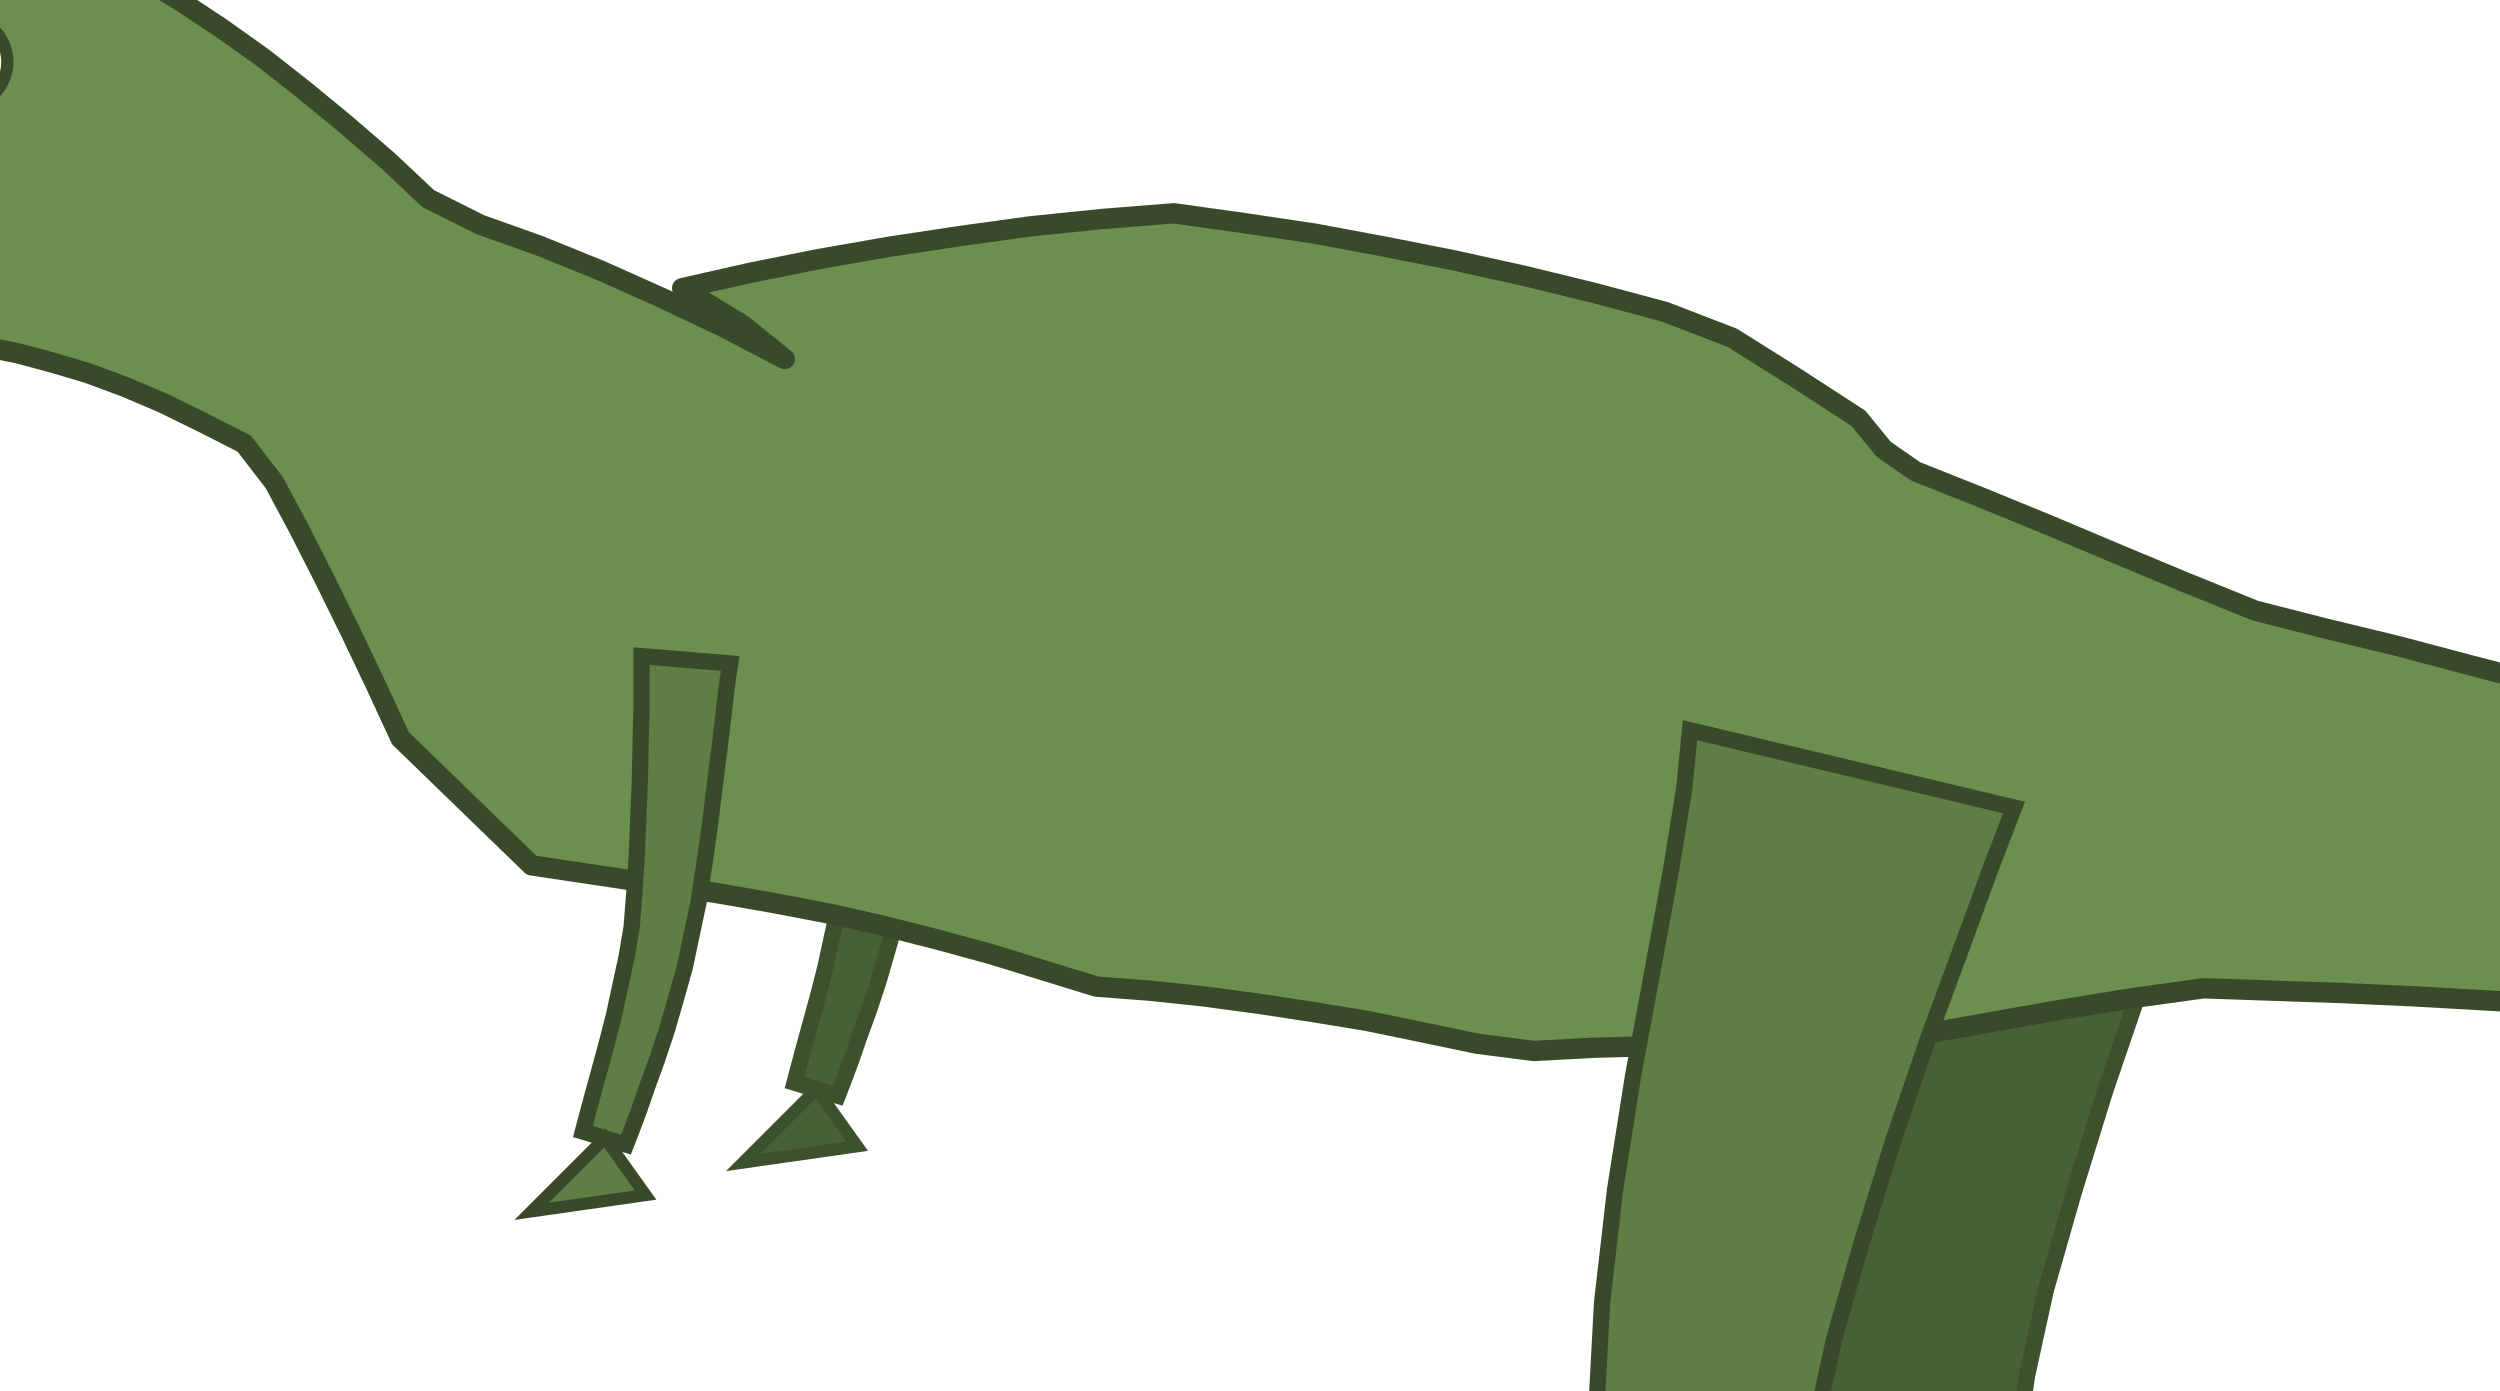
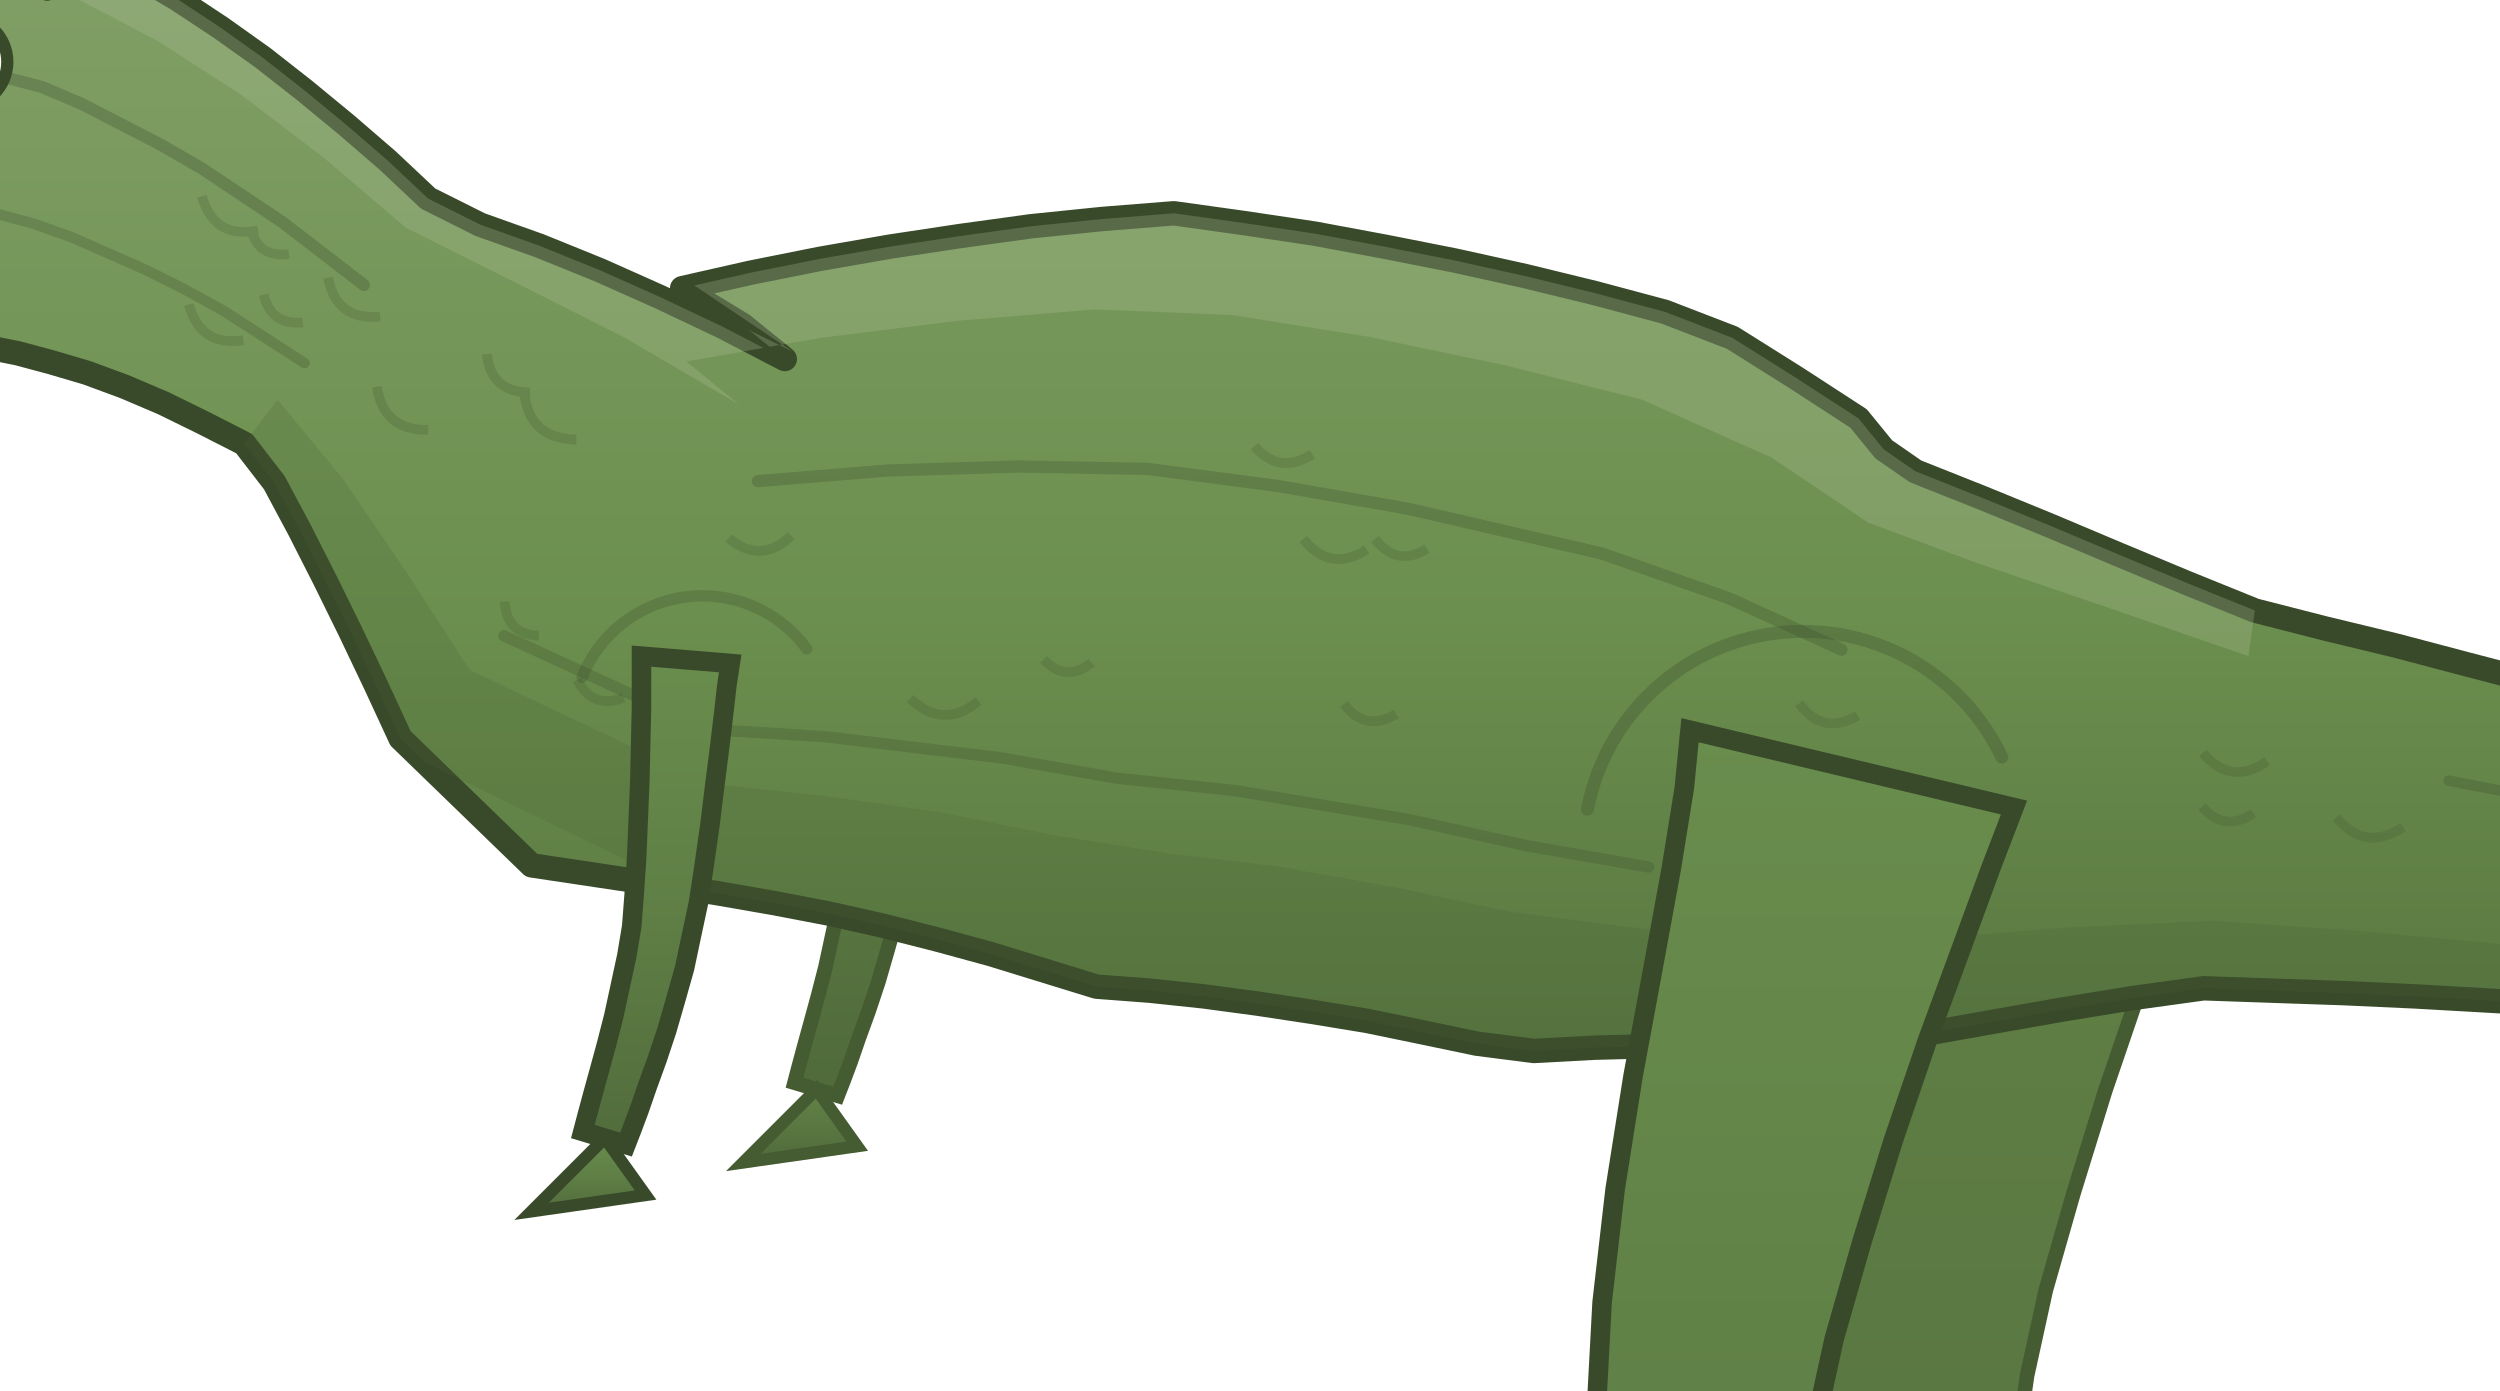
<svg xmlns="http://www.w3.org/2000/svg" viewBox="281.5 194.7 307.1 170.8" role="img" aria-label="Tyrannosaurus Rex back">
-   <path d="M515.1 278.4L514.4 285.5L512.8 295.4L510.6 307.4L508.1 320.9L505.9 334.8L504.3 348.7L503.6 361.8L504.6 373.8L507.6 384.6L512.6 393.7L518.6 401.2L524.7 407.3L530.4 412.6L535.1 417L538.3 420.5L540 423.2L539.7 425.9L538.4 429.1L536.2 432.5L533.3 436.1L530.1 439.5L526.8 442.8L523.7 445.9L521.4 448.4L536.6 459.6L537.8 457.4L539.9 454.5L543 450.7L546.4 446.1L549.7 440.8L552.5 434.9L554.2 428.2L554 420.8L552.1 413.4L548.4 406.7L543.9 400.5L539.3 394.4L535.1 388.5L531.9 382.6L530 377L529.4 371.4L530.5 363.7L532.8 353.2L536.2 341.3L540.1 328.7L544.3 316.4L548.5 305L552.1 295.2L554.9 287.9Z" fill="#486035" stroke="#3e512d" stroke-width="2" />
-   <ellipse cx="527" cy="461" rx="24.2" ry="6.5" fill="#486035" stroke="#3e512d" stroke-width="2" />
-   <path d="M386.3 269.3L386.3 272L386.3 275.6L386.2 279.9L386.1 284.5L385.9 289.4L385.7 294.2L385.4 298.6L385.1 302.5L384.5 306.1L383.7 309.8L382.9 313.5L382 317L381.1 320.3L380.3 323.2L379.6 325.8L379.1 327.7L384.4 329.3L385.1 327.5L386 325.1L387 322.2L388.2 318.9L389.4 315.3L390.5 311.5L391.6 307.6L392.4 303.8L393.3 299.6L394 295L394.7 290.1L395.3 285.2L395.9 280.5L396.4 276.3L396.8 272.8L397.2 270.2Z" fill="#486035" stroke="#3e512d" stroke-width="2" />
-   <path d="M381.8 328.5L372.8 337.5L386.8 335.5Z" fill="#486035" stroke="#3e512d" stroke-width="1.5" />
  <defs>
    <clipPath id="bod-part-tyrannosaurus-back">
      <path d="M769.9 334.7L760.2 331.2L750.4 327.7L740.8 324.3L731.2 321L721.6 317.7L712.1 314.5L702.7 311.3L693.3 308.2L683.9 305.2L674.6 302.3L665.4 299.4L656.2 296.5L647.1 293.8L638 291.1L628.9 288.5L620 285.9L611 283.4L602.1 280.9L593.3 278.6L584.5 276.3L575.8 274L567.1 271.9L558.5 269.7L550.1 266.3L541.7 262.8L533.4 259.3L525.1 255.9L516.8 252.6L512.9 249.9L509.8 246.1L502.1 241.1L494.3 236.2L486 233L477.4 230.7L468.8 228.6L460.2 226.7L451.6 225L443 223.4L434.3 222.1L425.7 220.9L416.9 221.6L408.1 222.5L399.4 223.7L390.8 225L382.2 226.5L373.7 228.2L365.3 230.1L372.7 234.6L377.9 238.8L370.2 234.8L362.6 231.2L355.2 227.9L347.8 224.9L340.5 222.3L334.1 219.1L329.1 214.4L324 210L318.9 205.8L313.8 201.8L308.6 198.1L303.3 194.6L297.9 191.4L292.4 188.5L286.8 186L280.6 185.8L274.5 186L268.6 186.5L262.8 187.5L257.2 188.8L251.8 190.5L246.7 192.5L241.8 194.9L237.2 197.6L232.8 200.5L228.7 203.8L224.8 207.3L221.5 210.8L230.7 226.2L234.9 225.2L238.7 224.8L242.3 224.6L245.8 224.8L249.2 225.3L252.4 225.9L255.5 226.9L258.5 228L261.4 229.3L264.2 230.9L267 232.6L269.7 234.5L272.5 236.5L276 236.9L279.7 237.3L283.7 238.1L287.8 239.2L292.2 240.5L296.8 242.2L301.5 244.2L306.4 246.6L311.5 249.2L315.2 254L318.3 259.8L321.4 265.9L324.5 272.2L327.6 278.7L330.7 285.4L346.8 301L369.5 304.4L376.4 305.6L383.2 306.9L389.9 308.4L396.6 310.1L403.2 311.9L409.7 313.9L416.2 315.9L422.8 316.4L429.4 317.1L436.1 318L442.7 319L449.4 320.1L456.2 321.5L462.9 322.9L469.9 323.8L477.3 323.4L484.9 323.2L497.1 324.4L509.7 323.4L518 321.7L526.4 320.2L534.9 318.7L543.5 317.3L552.2 316.1L560.8 316.4L569.5 316.7L578.2 317.1L587 317.6L595.9 318.1L604.9 318.7L613.9 319.4L623 320.2L632.2 321L641.5 321.9L650.8 322.8L660.3 323.8L669.7 324.9L679.3 326.1L688.9 327.3L698.7 328.6L708.4 329.9L718.3 331.4L728.2 332.9L738.2 334.4L748.3 336.1L758.4 337.8L768.6 339.6Z" />
    </clipPath>
+     <linearGradient id="gb-part-tyrannosaurus-back" x1="0" y1="0" x2="0" y2="1">
+       <stop offset="0" stop-color="#82a068" />
+       <stop offset="0.55" stop-color="#6b8f4e" />
+       <stop offset="1" stop-color="#536f3d" />
+     </linearGradient>
+     <linearGradient id="gl-part-tyrannosaurus-back" x1="0" y1="0" x2="0" y2="1">
+       <stop offset="0" stop-color="#698d4d" />
+       <stop offset="0.55" stop-color="#5e7e45" />
+       <stop offset="1" stop-color="#526c3c" />
+     </linearGradient>
+     <linearGradient id="gf-part-tyrannosaurus-back" x1="0" y1="0" x2="0" y2="1">
+       <stop offset="0" stop-color="#628347" />
+       <stop offset="0.55" stop-color="#597641" />
+       <stop offset="1" stop-color="#506a3a" />
+     </linearGradient>
  </defs>
-   <path d="M769.9 334.7L760.2 331.2L750.4 327.7L740.8 324.3L731.2 321L721.6 317.7L712.1 314.5L702.7 311.3L693.3 308.2L683.9 305.2L674.6 302.3L665.4 299.4L656.2 296.5L647.1 293.8L638 291.1L628.9 288.5L620 285.9L611 283.4L602.1 280.9L593.3 278.6L584.5 276.3L575.8 274L567.1 271.9L558.5 269.7L550.1 266.3L541.7 262.8L533.4 259.3L525.1 255.9L516.8 252.6L512.9 249.9L509.8 246.1L502.1 241.1L494.3 236.2L486 233L477.4 230.7L468.8 228.6L460.2 226.7L451.6 225L443 223.4L434.3 222.1L425.7 220.9L416.9 221.6L408.1 222.5L399.4 223.7L390.8 225L382.2 226.5L373.7 228.2L365.3 230.1L372.7 234.6L377.9 238.8L370.2 234.8L362.6 231.2L355.2 227.9L347.8 224.9L340.5 222.3L334.1 219.1L329.1 214.4L324 210L318.9 205.8L313.8 201.8L308.6 198.1L303.3 194.6L297.9 191.4L292.4 188.5L286.8 186L280.6 185.8L274.5 186L268.6 186.5L262.8 187.5L257.2 188.8L251.8 190.5L246.7 192.5L241.8 194.9L237.2 197.6L232.8 200.5L228.7 203.8L224.8 207.3L221.5 210.8L230.7 226.2L234.9 225.2L238.7 224.8L242.3 224.6L245.8 224.8L249.2 225.3L252.4 225.9L255.5 226.9L258.5 228L261.4 229.3L264.2 230.9L267 232.6L269.7 234.5L272.5 236.5L276 236.9L279.7 237.3L283.7 238.1L287.8 239.2L292.2 240.5L296.8 242.2L301.5 244.2L306.4 246.6L311.5 249.2L315.2 254L318.3 259.8L321.4 265.9L324.5 272.2L327.6 278.7L330.7 285.4L346.8 301L369.5 304.4L376.4 305.6L383.2 306.9L389.9 308.4L396.6 310.1L403.2 311.9L409.7 313.9L416.2 315.9L422.8 316.4L429.4 317.1L436.1 318L442.7 319L449.4 320.1L456.2 321.5L462.9 322.9L469.9 323.8L477.3 323.4L484.9 323.2L497.1 324.4L509.7 323.4L518 321.7L526.4 320.2L534.9 318.7L543.5 317.3L552.2 316.1L560.8 316.4L569.5 316.7L578.2 317.1L587 317.6L595.9 318.1L604.9 318.7L613.9 319.4L623 320.2L632.2 321L641.5 321.9L650.8 322.8L660.3 323.8L669.7 324.9L679.3 326.1L688.9 327.3L698.7 328.6L708.4 329.9L718.3 331.4L728.2 332.9L738.2 334.4L748.3 336.1L758.4 337.8L768.6 339.6Z" fill="#6b8f4e" stroke="#394a2a" stroke-width="2.5" stroke-linejoin="round" />
+   <path d="M515.1 278.4L514.4 285.5L512.8 295.4L510.6 307.4L508.1 320.9L505.9 334.8L504.3 348.7L503.6 361.8L504.6 373.8L507.6 384.6L512.6 393.7L518.6 401.2L524.7 407.3L530.4 412.6L535.1 417L538.3 420.5L540 423.2L539.7 425.9L538.4 429.1L536.2 432.5L533.3 436.1L530.1 439.5L526.8 442.8L523.7 445.9L521.4 448.4L536.6 459.6L537.8 457.4L539.9 454.5L543 450.7L546.4 446.1L549.7 440.8L552.5 434.9L554.2 428.2L554 420.8L552.1 413.4L548.4 406.7L543.9 400.5L539.3 394.4L535.1 388.5L531.9 382.6L530 377L529.4 371.4L530.5 363.7L532.8 353.2L536.2 341.3L540.1 328.7L544.3 316.4L548.5 305L552.1 295.2L554.9 287.9Z" fill="url(#gf-part-tyrannosaurus-back)" stroke="#455b32" stroke-width="1.8" />
+   <ellipse cx="527" cy="461" rx="24.2" ry="6.5" fill="url(#gf-part-tyrannosaurus-back)" stroke="#455b32" stroke-width="2" />
+   <path d="M519.7 456.8L518.1 463M529.9 456.8L528.3 463" fill="none" stroke="#394a2a" stroke-width="1.2" opacity="0.45" />
+   <path d="M386.3 269.3L386.3 272L386.3 275.6L386.2 279.9L386.1 284.5L385.9 289.4L385.7 294.2L385.4 298.6L385.1 302.5L384.5 306.1L383.7 309.8L382.9 313.5L382 317L381.1 320.3L380.3 323.2L379.6 325.8L379.1 327.7L384.4 329.3L385.1 327.5L386 325.1L387 322.2L388.2 318.9L389.4 315.3L390.5 311.5L391.6 307.6L392.4 303.8L393.3 299.6L394 295L394.7 290.1L395.3 285.2L395.9 280.5L396.4 276.3L396.8 272.8L397.2 270.2Z" fill="url(#gf-part-tyrannosaurus-back)" stroke="#455b32" stroke-width="1.8" />
+   <path d="M381.8 328.5L372.8 337.5L386.8 335.5Z" fill="url(#gf-part-tyrannosaurus-back)" stroke="#455b32" stroke-width="1.5" />
+   <path d="M769.9 334.7L760.2 331.2L750.4 327.7L740.8 324.3L731.2 321L721.6 317.7L712.1 314.5L702.7 311.3L693.3 308.2L683.9 305.2L674.6 302.3L665.4 299.4L656.2 296.5L647.1 293.8L638 291.1L628.9 288.5L620 285.9L611 283.4L602.1 280.9L593.3 278.6L584.5 276.3L575.8 274L567.1 271.9L558.5 269.7L550.1 266.3L541.7 262.8L533.4 259.3L525.1 255.9L516.8 252.6L512.9 249.9L509.8 246.1L502.1 241.1L494.3 236.2L486 233L477.4 230.7L468.8 228.6L460.2 226.7L451.6 225L443 223.4L434.3 222.1L425.7 220.9L416.9 221.6L408.1 222.5L399.4 223.7L390.8 225L382.2 226.5L373.7 228.2L365.3 230.1L372.7 234.6L377.9 238.8L370.2 234.8L362.6 231.2L355.2 227.9L347.8 224.9L340.5 222.3L334.1 219.1L329.1 214.4L324 210L318.9 205.8L313.8 201.8L308.6 198.1L303.3 194.6L297.9 191.4L292.4 188.5L286.8 186L280.6 185.8L274.5 186L268.6 186.5L262.8 187.5L257.2 188.8L251.8 190.5L246.7 192.5L241.8 194.9L237.2 197.6L232.8 200.5L228.7 203.8L224.8 207.3L221.5 210.8L230.7 226.2L234.9 225.2L238.7 224.8L242.3 224.6L245.8 224.8L249.2 225.3L252.4 225.9L255.5 226.9L258.5 228L261.4 229.3L264.2 230.9L267 232.6L269.7 234.5L272.5 236.5L276 236.9L279.7 237.3L283.7 238.1L287.8 239.2L292.2 240.5L296.8 242.2L301.5 244.2L306.4 246.6L311.5 249.2L315.2 254L318.3 259.8L321.4 265.9L324.5 272.2L327.6 278.7L330.7 285.4L346.8 301L369.5 304.4L376.4 305.6L383.2 306.9L389.9 308.4L396.6 310.1L403.2 311.9L409.7 313.9L416.2 315.9L422.8 316.4L429.4 317.1L436.1 318L442.7 319L449.4 320.1L456.2 321.5L462.9 322.9L469.9 323.8L477.3 323.4L484.9 323.2L497.1 324.4L509.7 323.4L518 321.7L526.4 320.2L534.9 318.7L543.5 317.3L552.2 316.1L560.8 316.4L569.5 316.7L578.2 317.1L587 317.6L595.9 318.1L604.9 318.7L613.9 319.4L623 320.2L632.2 321L641.5 321.9L650.8 322.8L660.3 323.8L669.7 324.9L679.3 326.1L688.9 327.3L698.7 328.6L708.4 329.9L718.3 331.4L728.2 332.9L738.2 334.4L748.3 336.1L758.4 337.8L768.6 339.6Z" fill="url(#gb-part-tyrannosaurus-back)" stroke="#394a2a" stroke-width="3" stroke-linejoin="round" />
+   <g clip-path="url(#bod-part-tyrannosaurus-back)">
+     <path d="M738.2 334.6L718.2 331.6L698.6 328.9L679.2 326.5L660.2 324.3L641.4 322.4L622.9 320.8L604.8 319.4L586.9 318.4L569.3 317.6L552.1 317L534.8 319.8L517.9 323.1L496.8 325.9L476.8 325L462.4 324.7L449 322L435.8 319.9L422.6 318.3L409.5 315.7L396.5 311.8L383.2 308.5L369.6 305.8L329.7 286.4L323.7 273L317.7 260.5L311 249.8L315.6 243.8L323.6 253.5L331.3 264.8L339.2 277L368.7 291L383 292.5L397.1 294.5L411 297.3L424.9 299.5L438.9 301.2L452.9 303.7L467 306.7L481.8 308.6L500 311L519.3 309.9L536.1 308.6L553.3 307.8L570.6 309L588.2 310.6L606 312.4L624.1 314.5L642.5 316.8L661.2 319.4L680.1 322.3L699.4 325.5L718.9 328.9L738.7 332.6Z" fill="#475d34" opacity="0.2" />
+     <path d="M558.6 268.8L541.8 261.7L525.2 254.6L513.2 248.5L502.6 239.4L486.4 231.2L469.2 226.8L451.9 223.1L434.6 220.2L417 219.8L399.5 222L382.2 224.9L365.2 228.7L378.9 237.9L363.4 230.3L348.4 224.2L334.6 218.5L324.5 209.3L314.2 201L303.7 193.7L292.8 187.5L280.8 184.8L268.7 185.6L257.2 188L246.6 191.9L237 197L228.5 203.4L229.9 206.3L238.2 200.8L247.4 196.5L257.4 193.5L268.1 191.8L279.3 191.6L290.5 194.3L301 199.8L311.2 206.4L321.3 214.1L331.4 222.7L344.2 229.1L358.1 236.1L372.3 244.4L365.8 239.1L382.3 236.2L399.1 234.1L416 232.7L432.9 233.4L449.8 236.1L466.5 239.6L483.2 243.8L499.1 250.9L511 258.9L524.2 263.8L540.9 269.5L557.7 275.3Z" fill="#b4c59f" opacity="0.26" />
+   </g>
+   <g clip-path="url(#bod-part-tyrannosaurus-back)">
+     <g fill="none" stroke="#394a2a" stroke-width="1.2" opacity="0.2">
+       <path d="M334.1 247.5Q328.6 247.6 327.8 242.2" />
+       <path d="M347.7 272.8Q343.7 272.6 343.5 268.6" />
+       <path d="M318.7 234.3Q314.8 234.7 313.9 230.9" />
+       <path d="M401.7 280.8Q397.4 284.4 393.3 280.5" />
+       <path d="M415.6 276.1Q412.4 278.6 409.7 275.7" />
+       <path d="M560 288.2Q555.6 291.3 552.1 287.2" />
+       <path d="M449.4 262.2Q444.9 265.1 441.6 260.9" />
+       <path d="M358.1 280.4Q354.3 281.9 352.4 278.2" />
+       <path d="M515.8 304.5Q511.3 307.8 507.5 303.6" />
+       <path d="M317 225.9Q313.2 226.4 312.3 222.8" />
+       <path d="M313.2 223Q307.8 224.1 306.3 218.8" />
+       <path d="M378.7 260.5Q375 264.1 371 260.8" />
+       <path d="M328.2 233.6Q322.8 234.1 321.8 228.8" />
+       <path d="M456.8 262.1Q453.1 264.4 450.4 260.9" />
+       <path d="M453 282.4Q449.3 284.7 446.6 281.2" />
+       <path d="M442.7 250.5Q438.7 253.1 435.6 249.5" />
+       <path d="M311.4 236.5Q306.1 237.3 304.7 232.1" />
+       <path d="M576.7 296.3Q572 299.4 568.5 295.1" />
+       <path d="M346.6 242.9Q341.8 242.9 341.3 238.2" />
+       <path d="M509.7 282.6Q505.4 285.1 502.5 281.1" />
+       <path d="M352.3 248.7Q346.4 248.6 345.9 242.8" />
+       <path d="M558.3 294.6Q554.8 297 552 293.8" />
+     </g>
+     <g fill="none" stroke="#394a2a" stroke-linecap="round">
+       <path d="M326.2 229.7L316.2 222L306.3 215.4L301.3 212.5L291.6 207.5L286.7 205.4L276.8 202.8L271.9 202.3L262.3 202.1L257.7 202.5" stroke-width="1.5" opacity="0.3" />
+       <path d="M318.9 239.3L309 232.9L304.1 230.2L299.3 227.8L290.2 223.8L285.7 222.2L277.2 219.9L273.3 218.4L269.5 217.2" stroke-width="1.3" opacity="0.26" />
+       <path d="M507.7 274.5L493.9 268.2L478.3 262.7L454.5 257.2L438.5 254.4L422.5 252.3L406.5 252L390.5 252.5L374.6 253.8" stroke-width="1.5" opacity="0.28" />
+       <path d="M484 301.2L469.1 298.6L454.7 295.4L433.1 291.8L418.7 290.3L404.5 287.8L382.9 285.2L368.4 284.3L343.4 272.8" stroke-width="1.4" opacity="0.26" />
+       <path d="M730.1 325.1L710.8 319.9L691.7 314.9L672.9 310.2L654.3 305.7L636 301.5L617.8 297.6L600 294L582.3 290.6" stroke-width="1.3" opacity="0.28" />
+       <path d="M719.5 326.6L700.1 322.5L680.9 318.8L671.5 317L652.7 313.6L634.2 310.5L625.1 309.1L607 306.4L598.1 305.1" stroke-width="1.3" opacity="0.24" />
+       <path d="M476.5 294.1A27 27 0 0 1 527.4 287.7" stroke-width="1.6" opacity="0.3" />
+       <path d="M353 277.9A15.9 15.9 0 0 1 380.6 274.4" stroke-width="1.4" opacity="0.26" />
+     </g>
+   </g>
  <path d="M264.5 227.9L261.5 226.3L255.2 223.9L251.9 223L244.9 222L241.2 221.9L233.4 222.6" fill="none" stroke="#394a2a" stroke-width="2" opacity="0.7" />
+   <path d="M267.5 229.6Q269.2 224.8 273.8 221.5" fill="none" stroke="#394a2a" stroke-width="1.6" opacity="0.45" />
+   <path d="M234.3 209.6Q230.9 208.4 229.6 211.8" fill="none" stroke="#394a2a" stroke-width="1.6" opacity="0.75" />
  <g opacity="1">
    <path d="M261.4 226.8L259.9 233.2L258.4 225.5Z" fill="#f6f2e4" stroke="#8a7a52" stroke-width="0.8" />
-     <path d="M255.2 224.4L253.6 230.9L252 223.5Z" fill="#f6f2e4" stroke="#8a7a52" stroke-width="0.8" />
+     <path d="M255.2 224.4L253.6 229L252 223.5Z" fill="#f6f2e4" stroke="#8a7a52" stroke-width="0.8" />
    <path d="M252 223.5L248.5 230L245.1 222.4Z" fill="#f6f2e4" stroke="#8a7a52" stroke-width="0.8" />
-     <path d="M245.1 222.4L243.2 229.4L241.4 222.3Z" fill="#f6f2e4" stroke="#8a7a52" stroke-width="0.8" />
+     <path d="M245.1 222.4L243.2 227.4L241.4 222.3Z" fill="#f6f2e4" stroke="#8a7a52" stroke-width="0.8" />
    <path d="M237.6 222.5L235.6 229.8L233.6 223.1Z" fill="#f6f2e4" stroke="#8a7a52" stroke-width="0.8" />
  </g>
  <circle cx="276.9" cy="202.3" r="5.5" fill="#fdfaef" stroke="#394a2a" stroke-width="1.5" />
-   <circle cx="275.5" cy="202.3" r="2.5" fill="#1c1a14" />
-   <path d="M489.1 284.4L488.4 291.5L486.8 301.4L484.6 313.4L482.1 326.9L479.9 340.8L478.3 354.7L477.6 367.8L478.6 379.8L481.6 390.6L486.6 399.7L492.6 407.2L498.7 413.3L504.4 418.6L509.1 423L512.3 426.5L514 429.2L513.7 431.9L512.4 435.1L510.2 438.5L507.3 442.1L504.1 445.5L500.8 448.8L497.7 451.9L495.4 454.4L510.6 465.6L511.8 463.4L513.9 460.5L517 456.7L520.4 452.1L523.7 446.8L526.5 440.9L528.2 434.2L528 426.8L526.1 419.4L522.4 412.7L517.9 406.5L513.3 400.4L509.1 394.5L505.9 388.6L504 383L503.4 377.4L504.5 369.7L506.8 359.2L510.2 347.3L514.1 334.7L518.3 322.4L522.5 311L526.1 301.2L528.9 293.9Z" fill="#5e7e45" stroke="#394a2a" stroke-width="2" />
-   <ellipse cx="501" cy="464" rx="25.2" ry="7" fill="#5e7e45" stroke="#394a2a" stroke-width="2" />
-   <path d="M477.8 462L465.8 468L481.8 469Z" fill="#5e7e45" stroke="#394a2a" stroke-width="1.5" />
-   <path d="M360.3 275.3L360.3 278L360.3 281.6L360.2 285.9L360.1 290.5L359.9 295.4L359.7 300.2L359.4 304.6L359.1 308.5L358.5 312.1L357.7 315.8L356.9 319.5L356 323L355.1 326.3L354.3 329.2L353.6 331.8L353.1 333.7L358.4 335.3L359.1 333.5L360 331.1L361 328.2L362.2 324.9L363.4 321.3L364.5 317.5L365.6 313.6L366.4 309.8L367.3 305.6L368 301L368.7 296.1L369.3 291.2L369.9 286.5L370.4 282.3L370.8 278.8L371.2 276.2Z" fill="#5e7e45" stroke="#394a2a" stroke-width="2" />
-   <path d="M355.8 334.5L346.8 343.5L360.8 341.5Z" fill="#5e7e45" stroke="#394a2a" stroke-width="1.5" />
+   <circle cx="276.3" cy="202.3" r="3.4" fill="#c9983d" />
+   <circle cx="275.9" cy="202.3" r="1.9" fill="#1c1a14" />
+   <circle cx="275.1" cy="200.7" r="0.9" fill="#fdfaef" opacity="0.9" />
+   <path d="M287.3 193.7Q278.9 191 268.8 193.5" fill="none" stroke="#394a2a" stroke-width="2.2" stroke-linecap="round" />
+   <path d="M489.1 284.4L488.4 291.5L486.8 301.4L484.6 313.4L482.1 326.9L479.9 340.8L478.3 354.7L477.6 367.8L478.6 379.8L481.6 390.6L486.6 399.7L492.6 407.2L498.7 413.3L504.4 418.6L509.1 423L512.3 426.5L514 429.2L513.7 431.9L512.4 435.1L510.2 438.5L507.3 442.1L504.1 445.5L500.8 448.8L497.7 451.9L495.4 454.4L510.6 465.6L511.8 463.4L513.9 460.5L517 456.7L520.4 452.1L523.7 446.8L526.5 440.9L528.2 434.2L528 426.8L526.1 419.4L522.4 412.7L517.9 406.5L513.3 400.4L509.1 394.5L505.9 388.6L504 383L503.4 377.4L504.5 369.7L506.8 359.2L510.2 347.3L514.1 334.7L518.3 322.4L522.5 311L526.1 301.2L528.9 293.9Z" fill="url(#gl-part-tyrannosaurus-back)" stroke="#394a2a" stroke-width="2.4" />
+   <ellipse cx="501" cy="464" rx="25.2" ry="7" fill="url(#gl-part-tyrannosaurus-back)" stroke="#394a2a" stroke-width="2" />
+   <path d="M493.4 459.5L491.8 466.1M504 459.5L502.4 466.1" fill="none" stroke="#394a2a" stroke-width="1.2" opacity="0.45" />
+   <path d="M477.8 462L465.8 468L481.8 469Z" fill="url(#gl-part-tyrannosaurus-back)" stroke="#394a2a" stroke-width="1.5" />
+   <path d="M360.3 275.3L360.3 278L360.3 281.6L360.2 285.9L360.1 290.5L359.9 295.4L359.7 300.2L359.4 304.6L359.1 308.5L358.5 312.1L357.7 315.8L356.9 319.5L356 323L355.1 326.3L354.3 329.2L353.6 331.8L353.1 333.7L358.4 335.3L359.1 333.5L360 331.1L361 328.2L362.2 324.9L363.4 321.3L364.5 317.5L365.6 313.6L366.4 309.8L367.3 305.6L368 301L368.7 296.1L369.3 291.2L369.9 286.5L370.4 282.3L370.8 278.8L371.2 276.2Z" fill="url(#gl-part-tyrannosaurus-back)" stroke="#394a2a" stroke-width="2.4" />
+   <path d="M355.8 334.5L346.8 343.5L360.8 341.5Z" fill="url(#gl-part-tyrannosaurus-back)" stroke="#394a2a" stroke-width="1.5" />
</svg>
